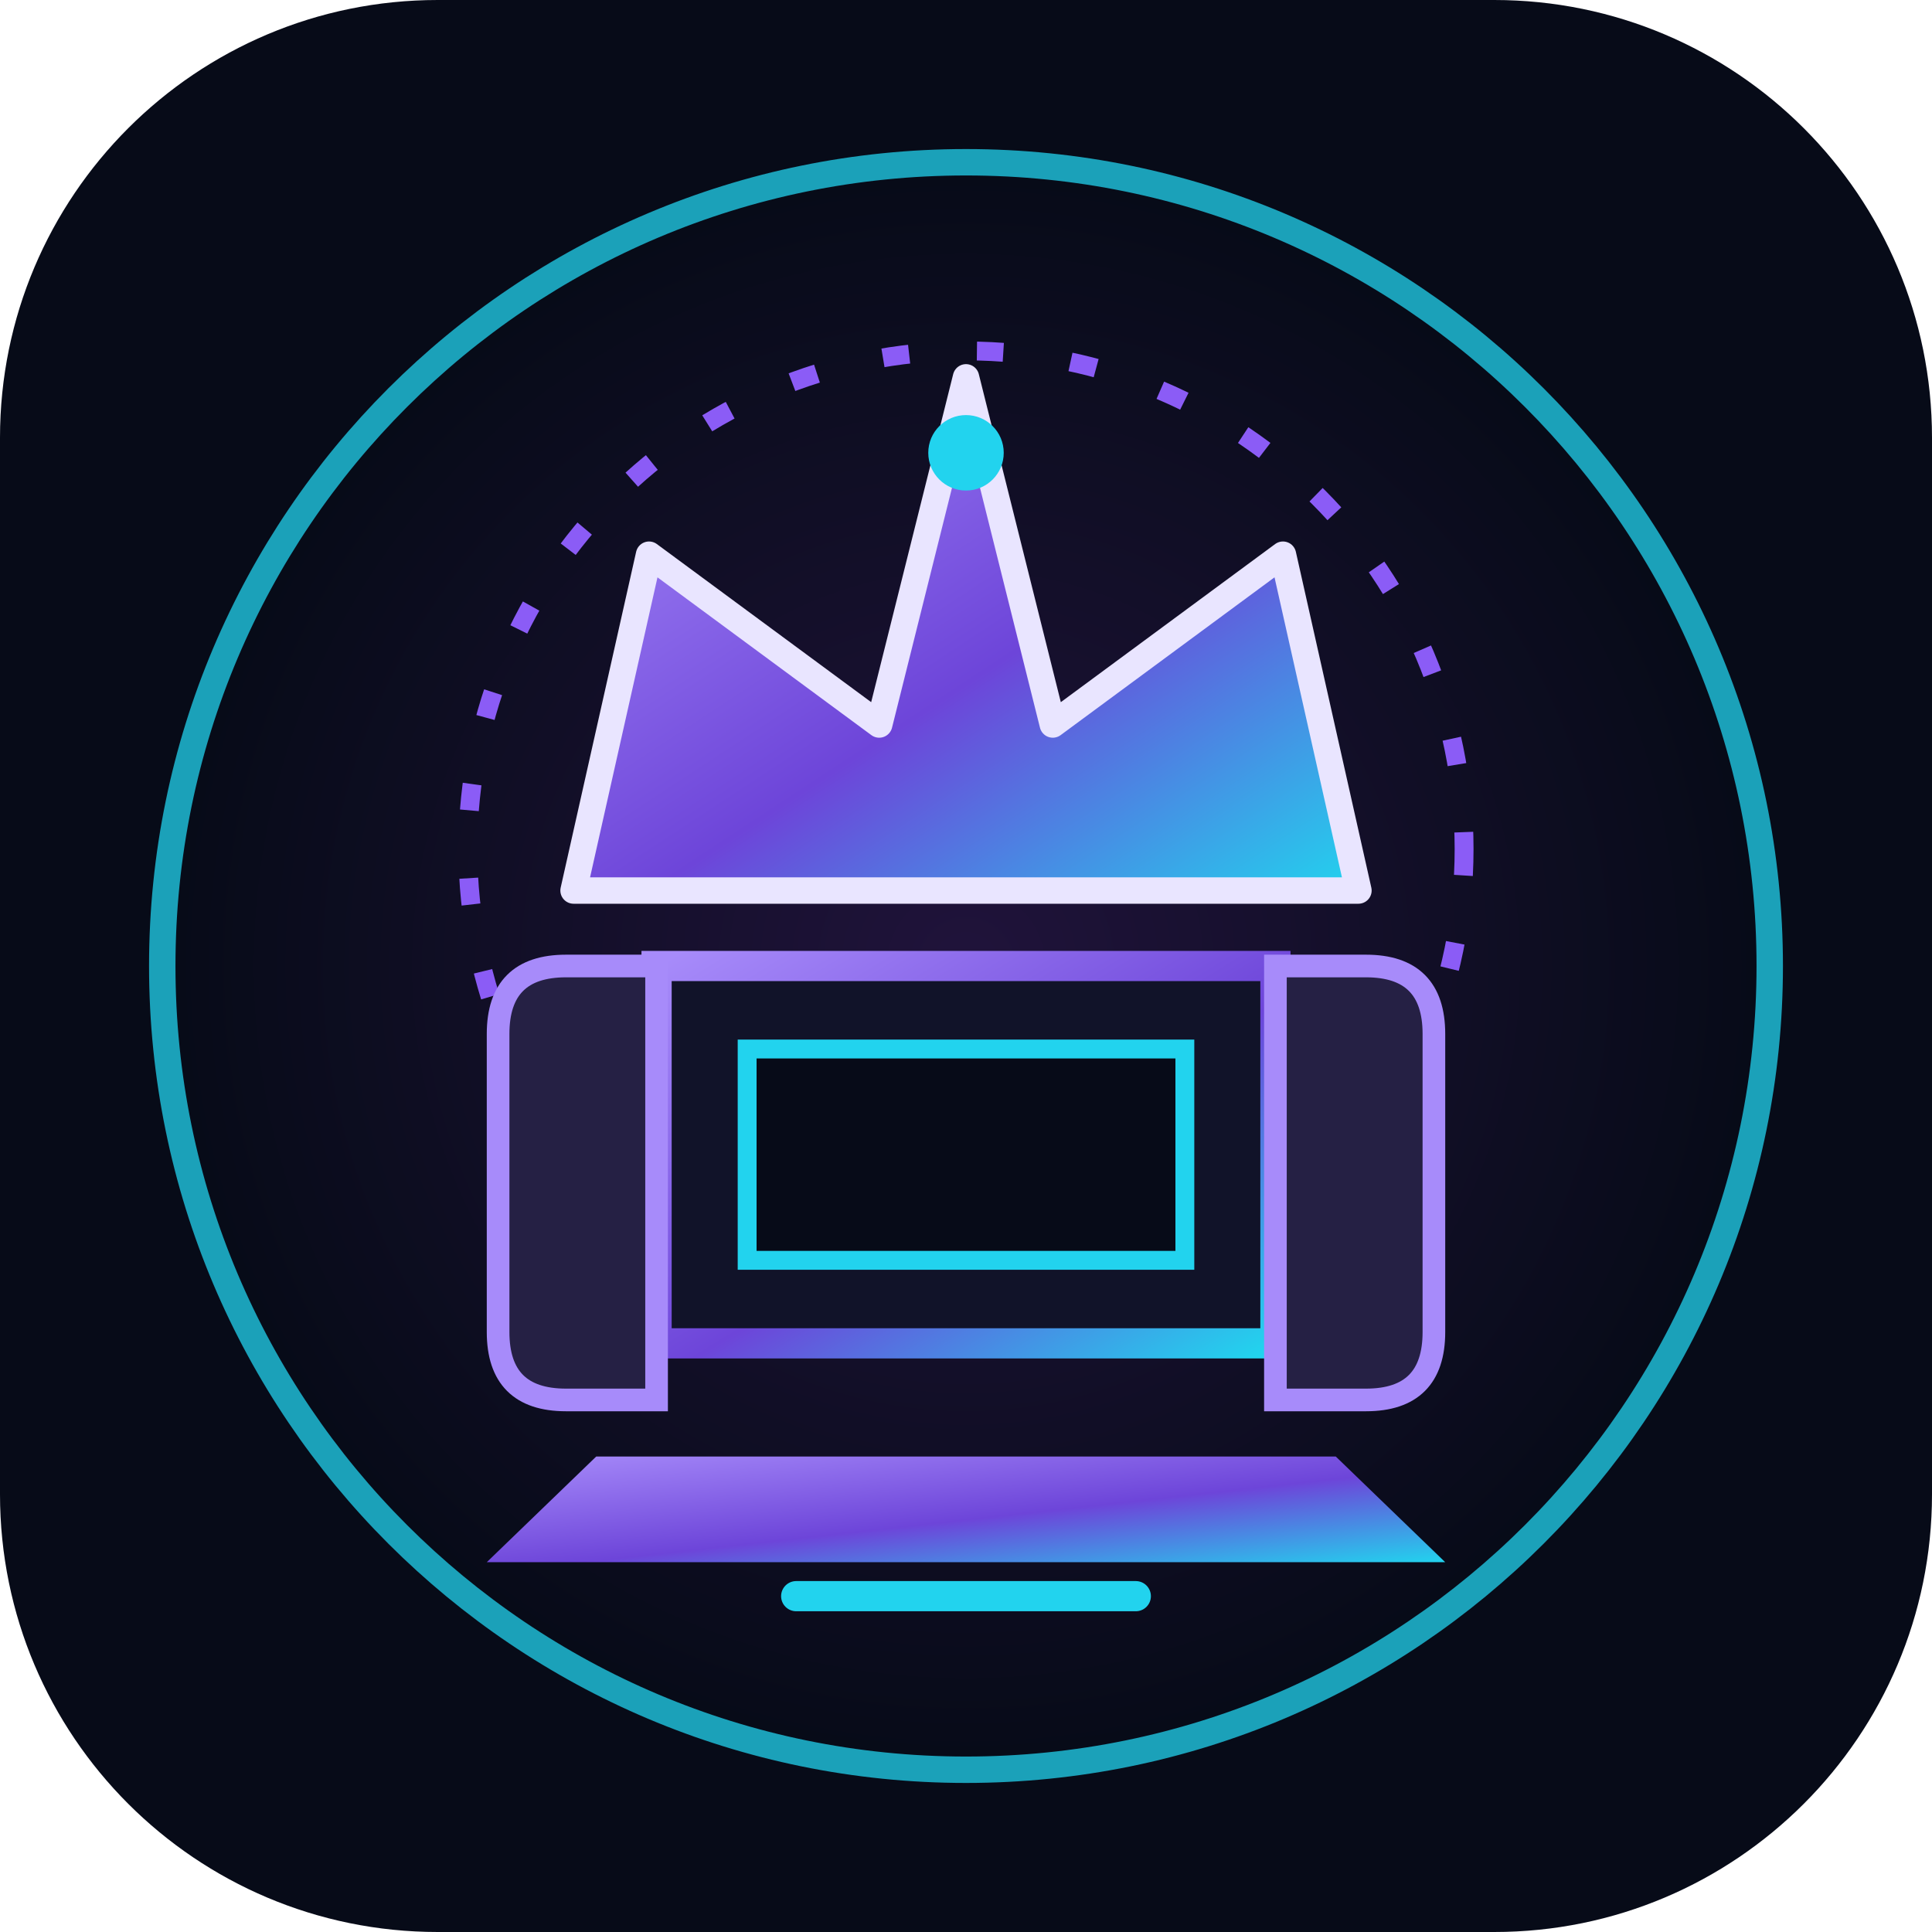
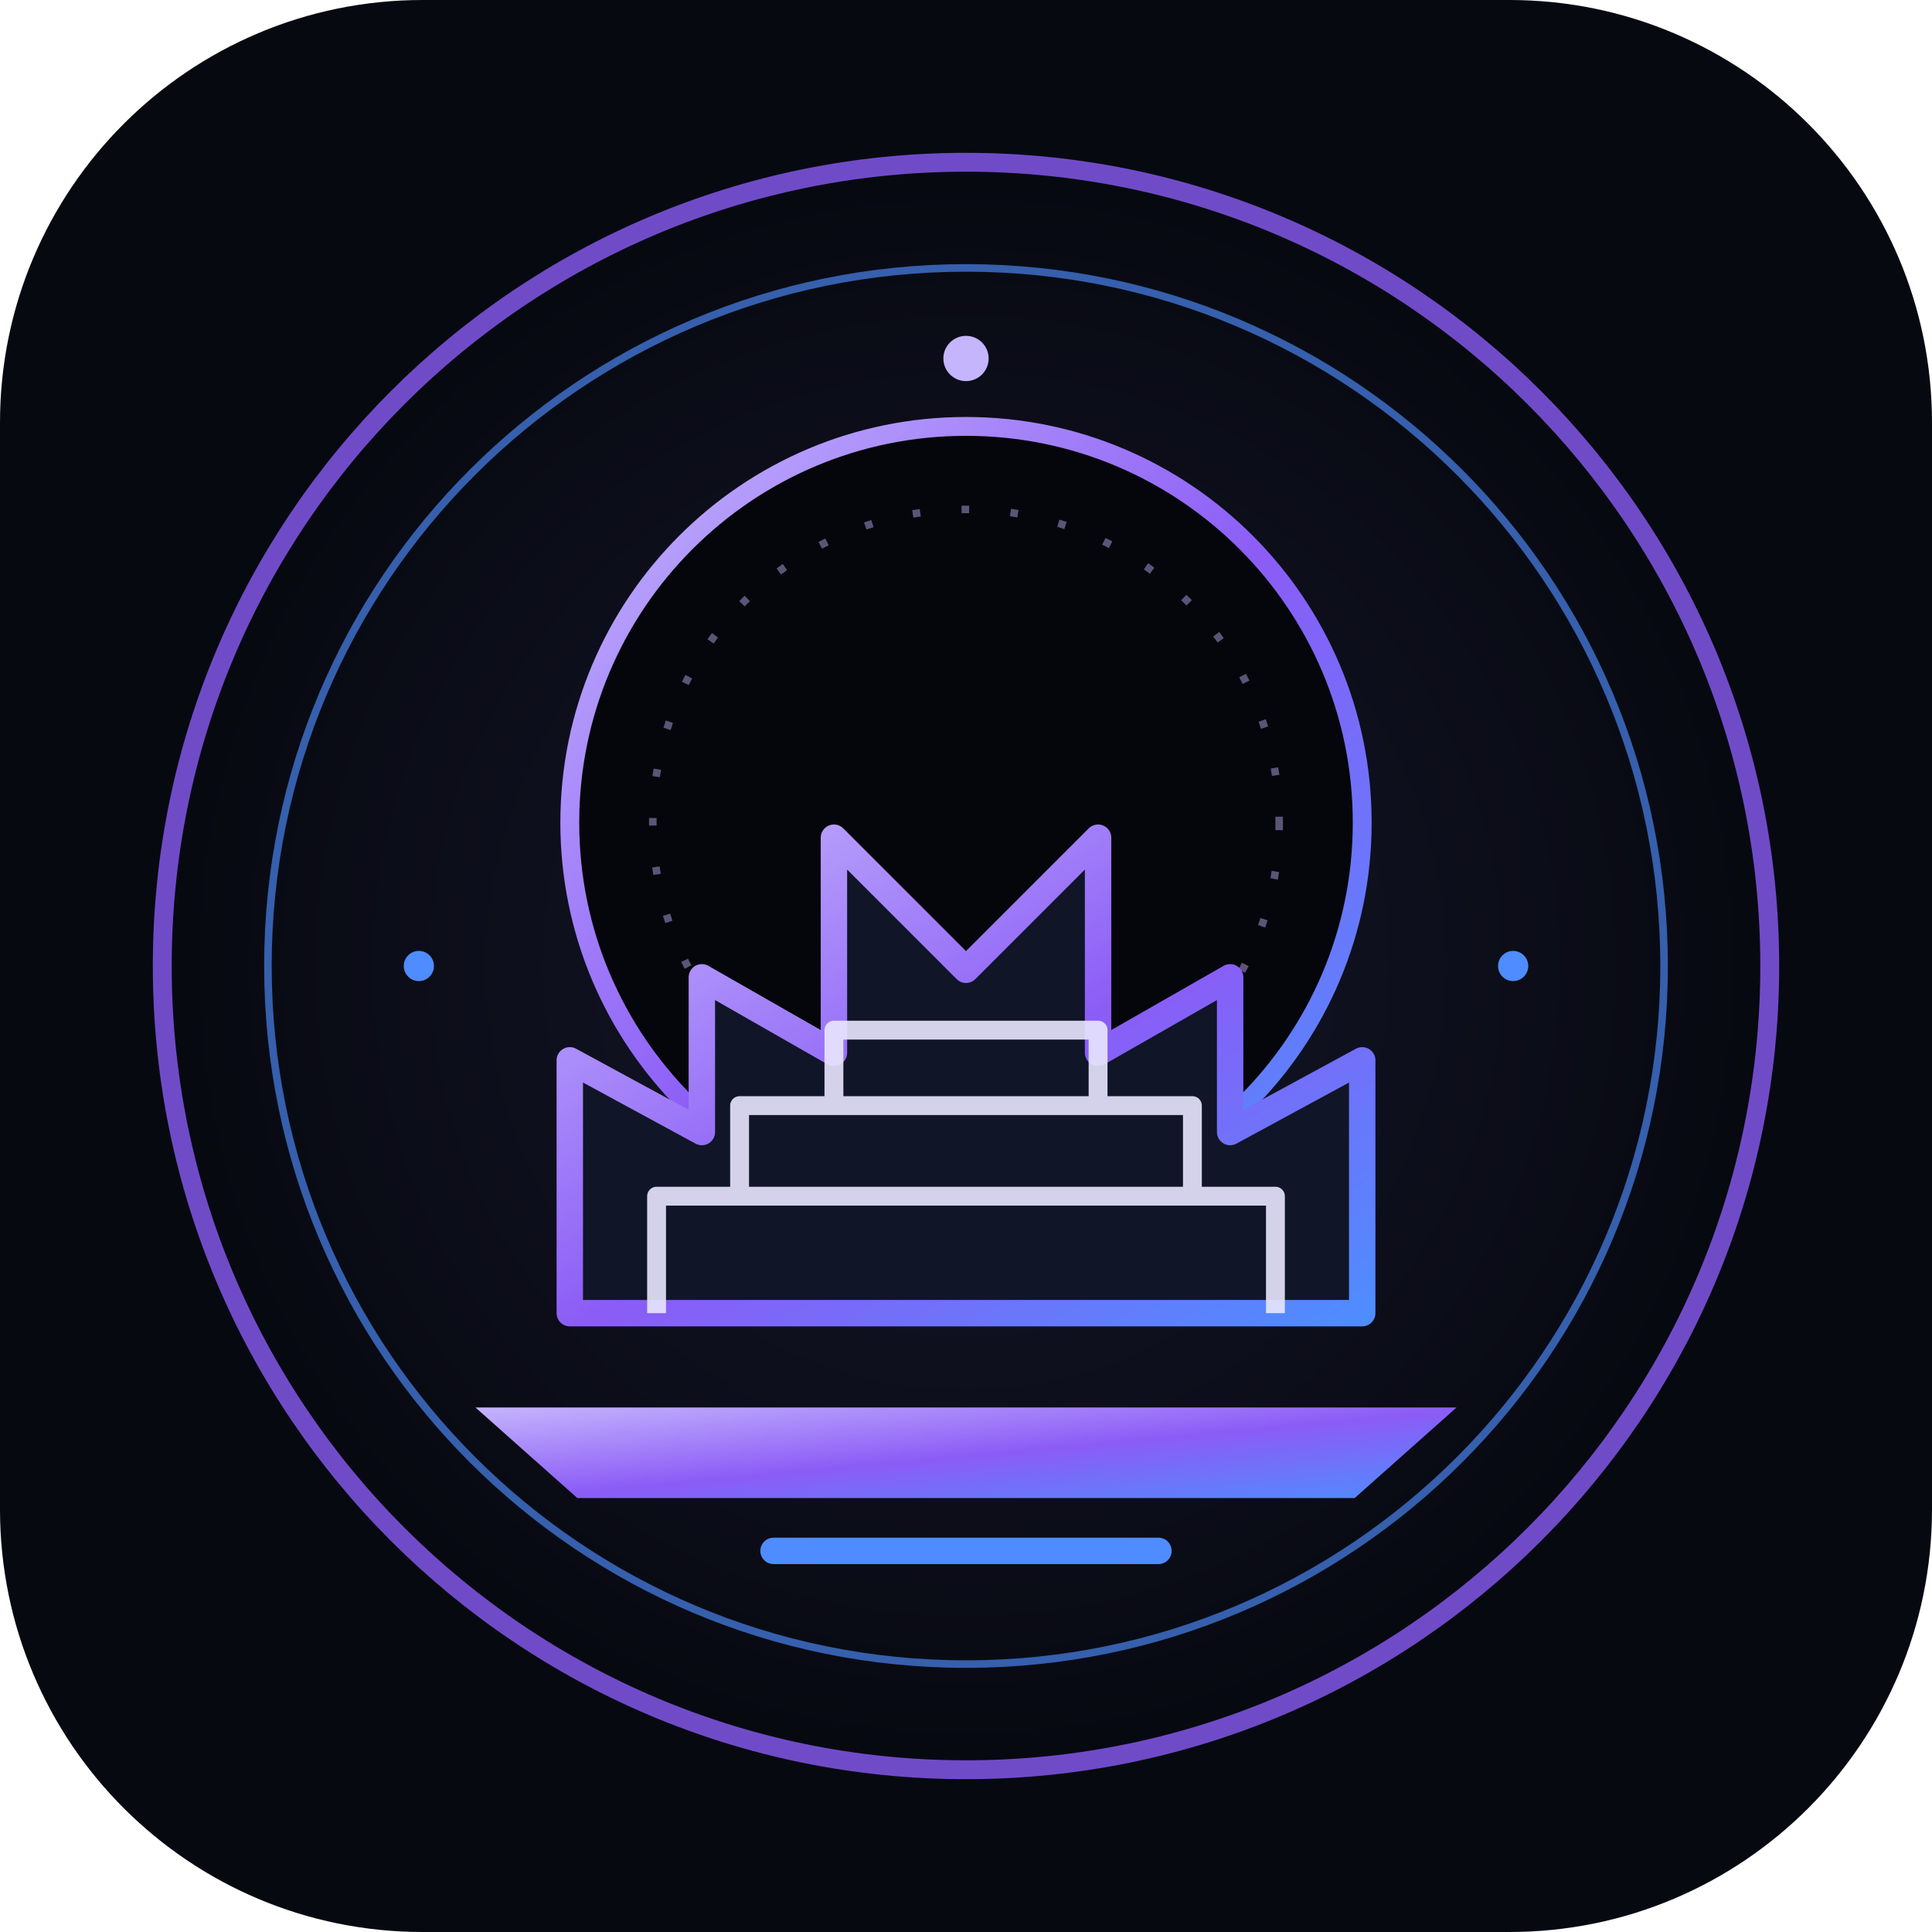
- <svg xmlns="http://www.w3.org/2000/svg" viewBox="0 0 512 512">
+ <svg xmlns="http://www.w3.org/2000/svg" viewBox="0 0 512 512" role="img" aria-label="Imperial Novel crest">
  <defs>
-     <linearGradient id="v" x1="0" y1="0" x2="1" y2="1">
-       <stop stop-color="#a78bfa" />
-       <stop offset=".55" stop-color="#6d45d9" />
-       <stop offset="1" stop-color="#22d3ee" />
+     <linearGradient id="purple" x1="0" y1="0" x2="1" y2="1">
+       <stop stop-color="#c4b5fd" />
+       <stop offset=".52" stop-color="#8b5cf6" />
+       <stop offset="1" stop-color="#4f8cff" />
    </linearGradient>
-     <radialGradient id="s">
-       <stop stop-color="#20133b" />
-       <stop offset="1" stop-color="#070b18" />
+     <radialGradient id="void">
+       <stop stop-color="#17172b" />
+       <stop offset="1" stop-color="#070911" />
    </radialGradient>
  </defs>
-   <rect width="512" height="512" rx="116" fill="#070b18" />
-   <circle cx="256" cy="256" r="213" fill="url(#s)" stroke="#22d3ee" stroke-opacity=".75" stroke-width="7" />
-   <circle cx="256" cy="225" r="132" fill="none" stroke="#8b5cf6" stroke-width="5" stroke-dasharray="7 18" />
-   <path d="M152 236l20-89 61 45 23-92 23 92 61-45 20 89z" fill="url(#v)" stroke="#e9e5ff" stroke-width="7" stroke-linejoin="round" />
-   <path d="M174 256h164v100H174z" fill="#111329" stroke="url(#v)" stroke-width="8" />
-   <path d="M150 256h24v115h-24q-18 0-18-18v-79q0-18 18-18zM338 256h24q18 0 18 18v79q0 18-18 18h-24z" fill="#252044" stroke="#a78bfa" stroke-width="6" />
-   <path d="M198 278h116v56H198z" fill="#070b18" stroke="#22d3ee" stroke-width="5" />
-   <path d="M158 386h196l29 28H129z" fill="url(#v)" />
-   <path d="M211 423h90" stroke="#22d3ee" stroke-width="8" stroke-linecap="round" />
-   <circle cx="256" cy="120" r="10" fill="#22d3ee" />
+   <rect width="512" height="512" rx="112" fill="#070911" />
+   <circle cx="256" cy="256" r="213" fill="url(#void)" stroke="#8b5cf6" stroke-opacity=".8" stroke-width="5" />
+   <circle cx="256" cy="256" r="185" fill="none" stroke="#4f8cff" stroke-opacity=".65" stroke-width="2" />
+   <circle cx="256" cy="218" r="105" fill="#05060b" stroke="url(#purple)" stroke-width="5" />
+   <circle cx="256" cy="218" r="83" fill="none" stroke="#c4b5fd" stroke-opacity=".45" stroke-width="2" stroke-dasharray="2 11" />
+   <path d="M151 348V281l35 19v-41l35 20v-57l35 35 35-35v57l35-20v41l35-19v67H151Z" fill="#101528" stroke="url(#purple)" stroke-width="7" stroke-linejoin="round" />
+   <path d="M174 348v-31h164v31M196 317v-24h120v24M221 293v-20h70v20" fill="none" stroke="#e9e7ff" stroke-opacity=".9" stroke-width="5" stroke-linejoin="round" />
+   <path d="M126 373h260l-27 24H153z" fill="url(#purple)" />
+   <path d="M205 411h102" stroke="#4f8cff" stroke-width="7" stroke-linecap="round" />
+   <circle cx="256" cy="95" r="6" fill="#c4b5fd" />
+   <circle cx="111" cy="256" r="4" fill="#4f8cff" />
+   <circle cx="401" cy="256" r="4" fill="#4f8cff" />
</svg>
